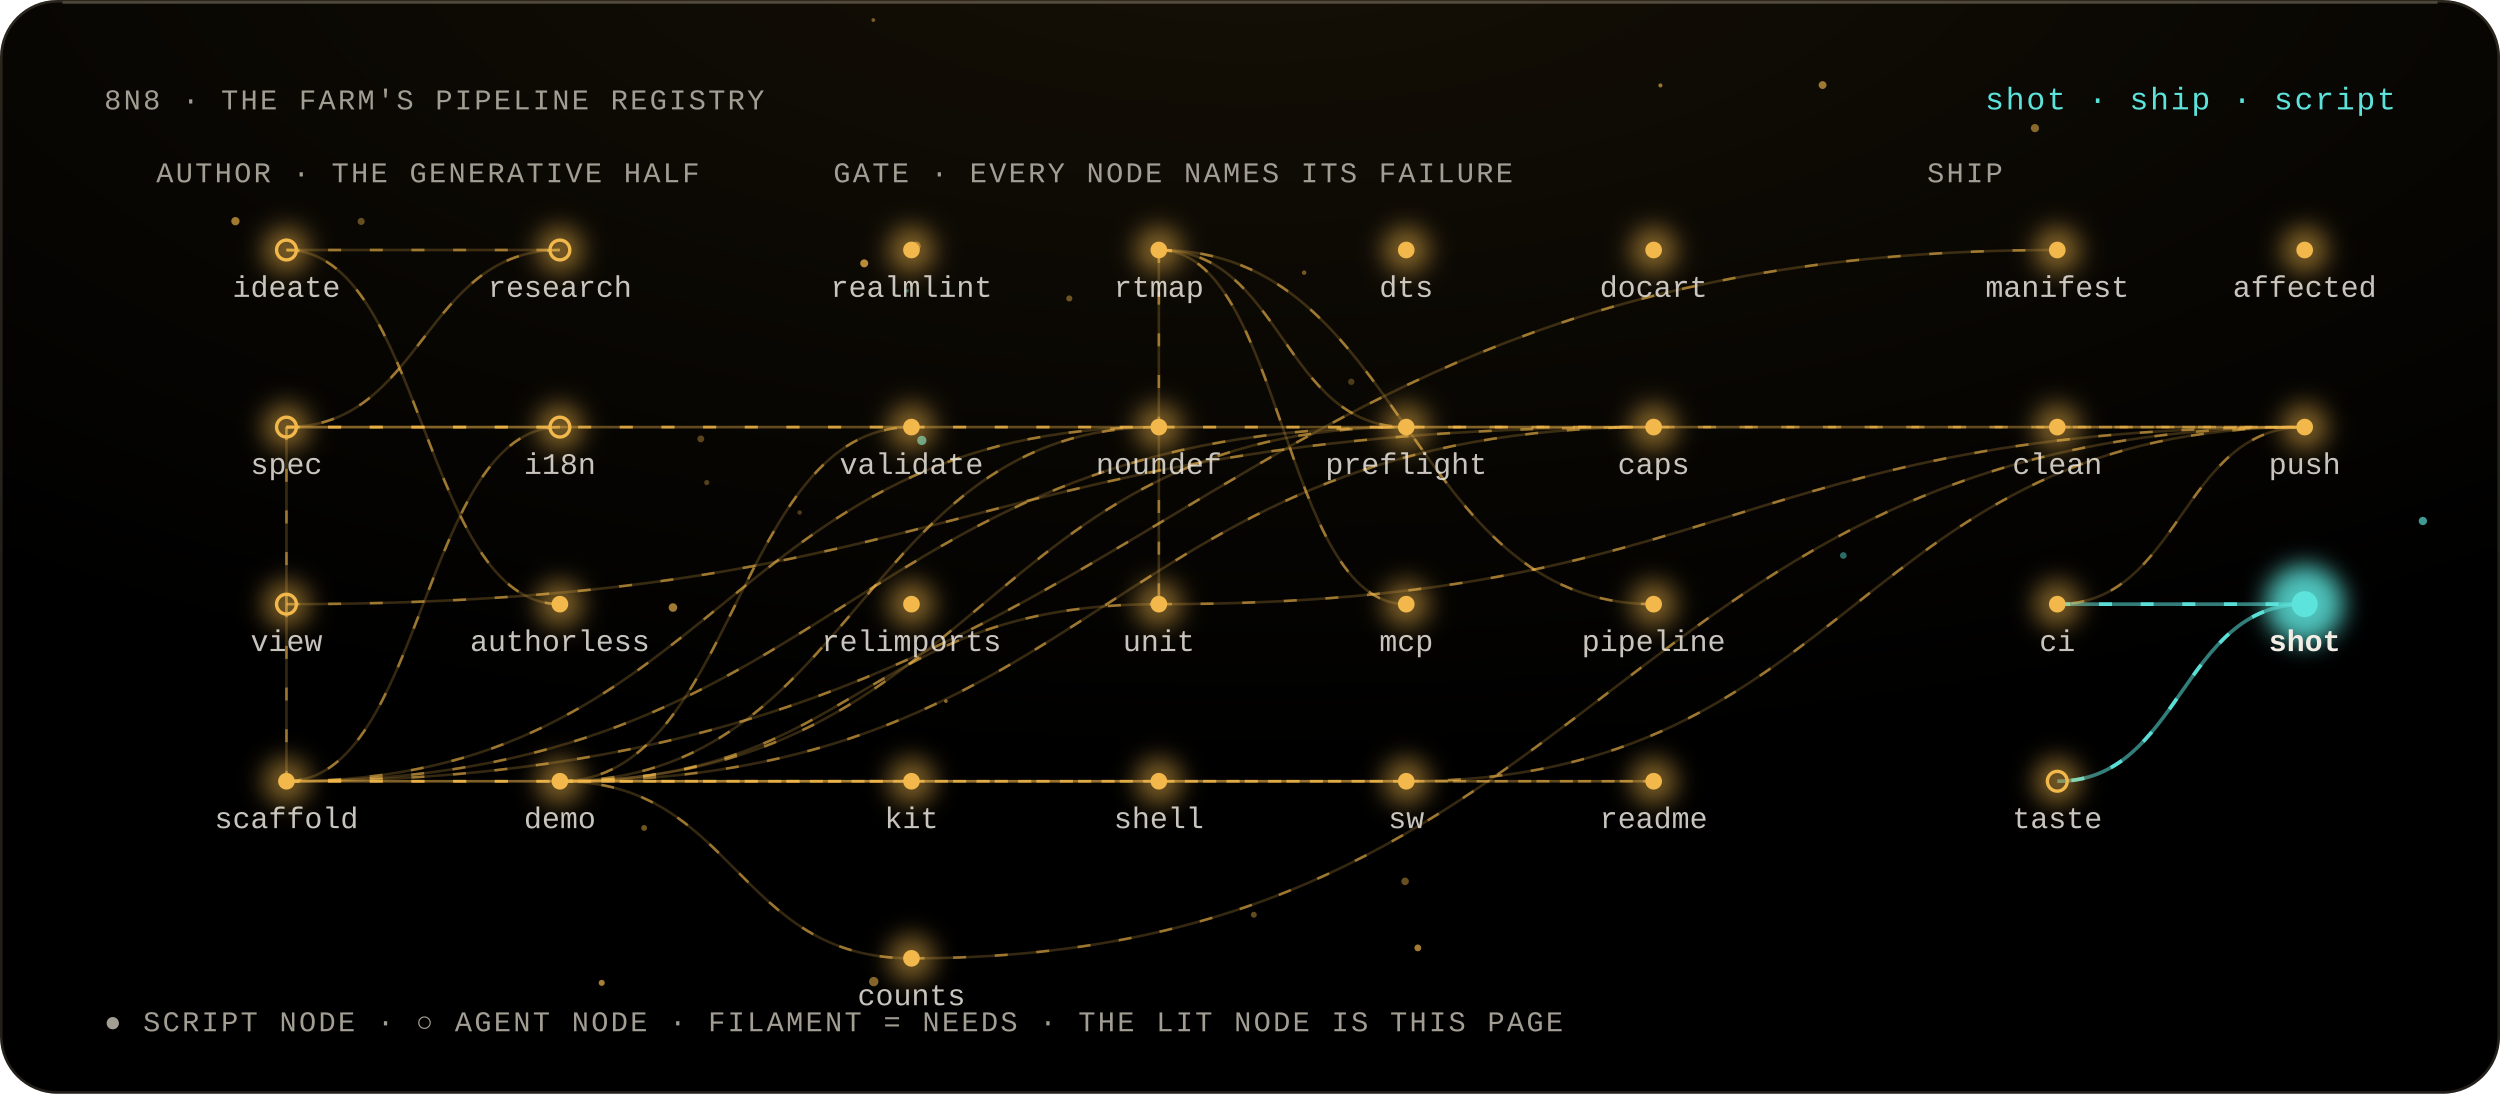
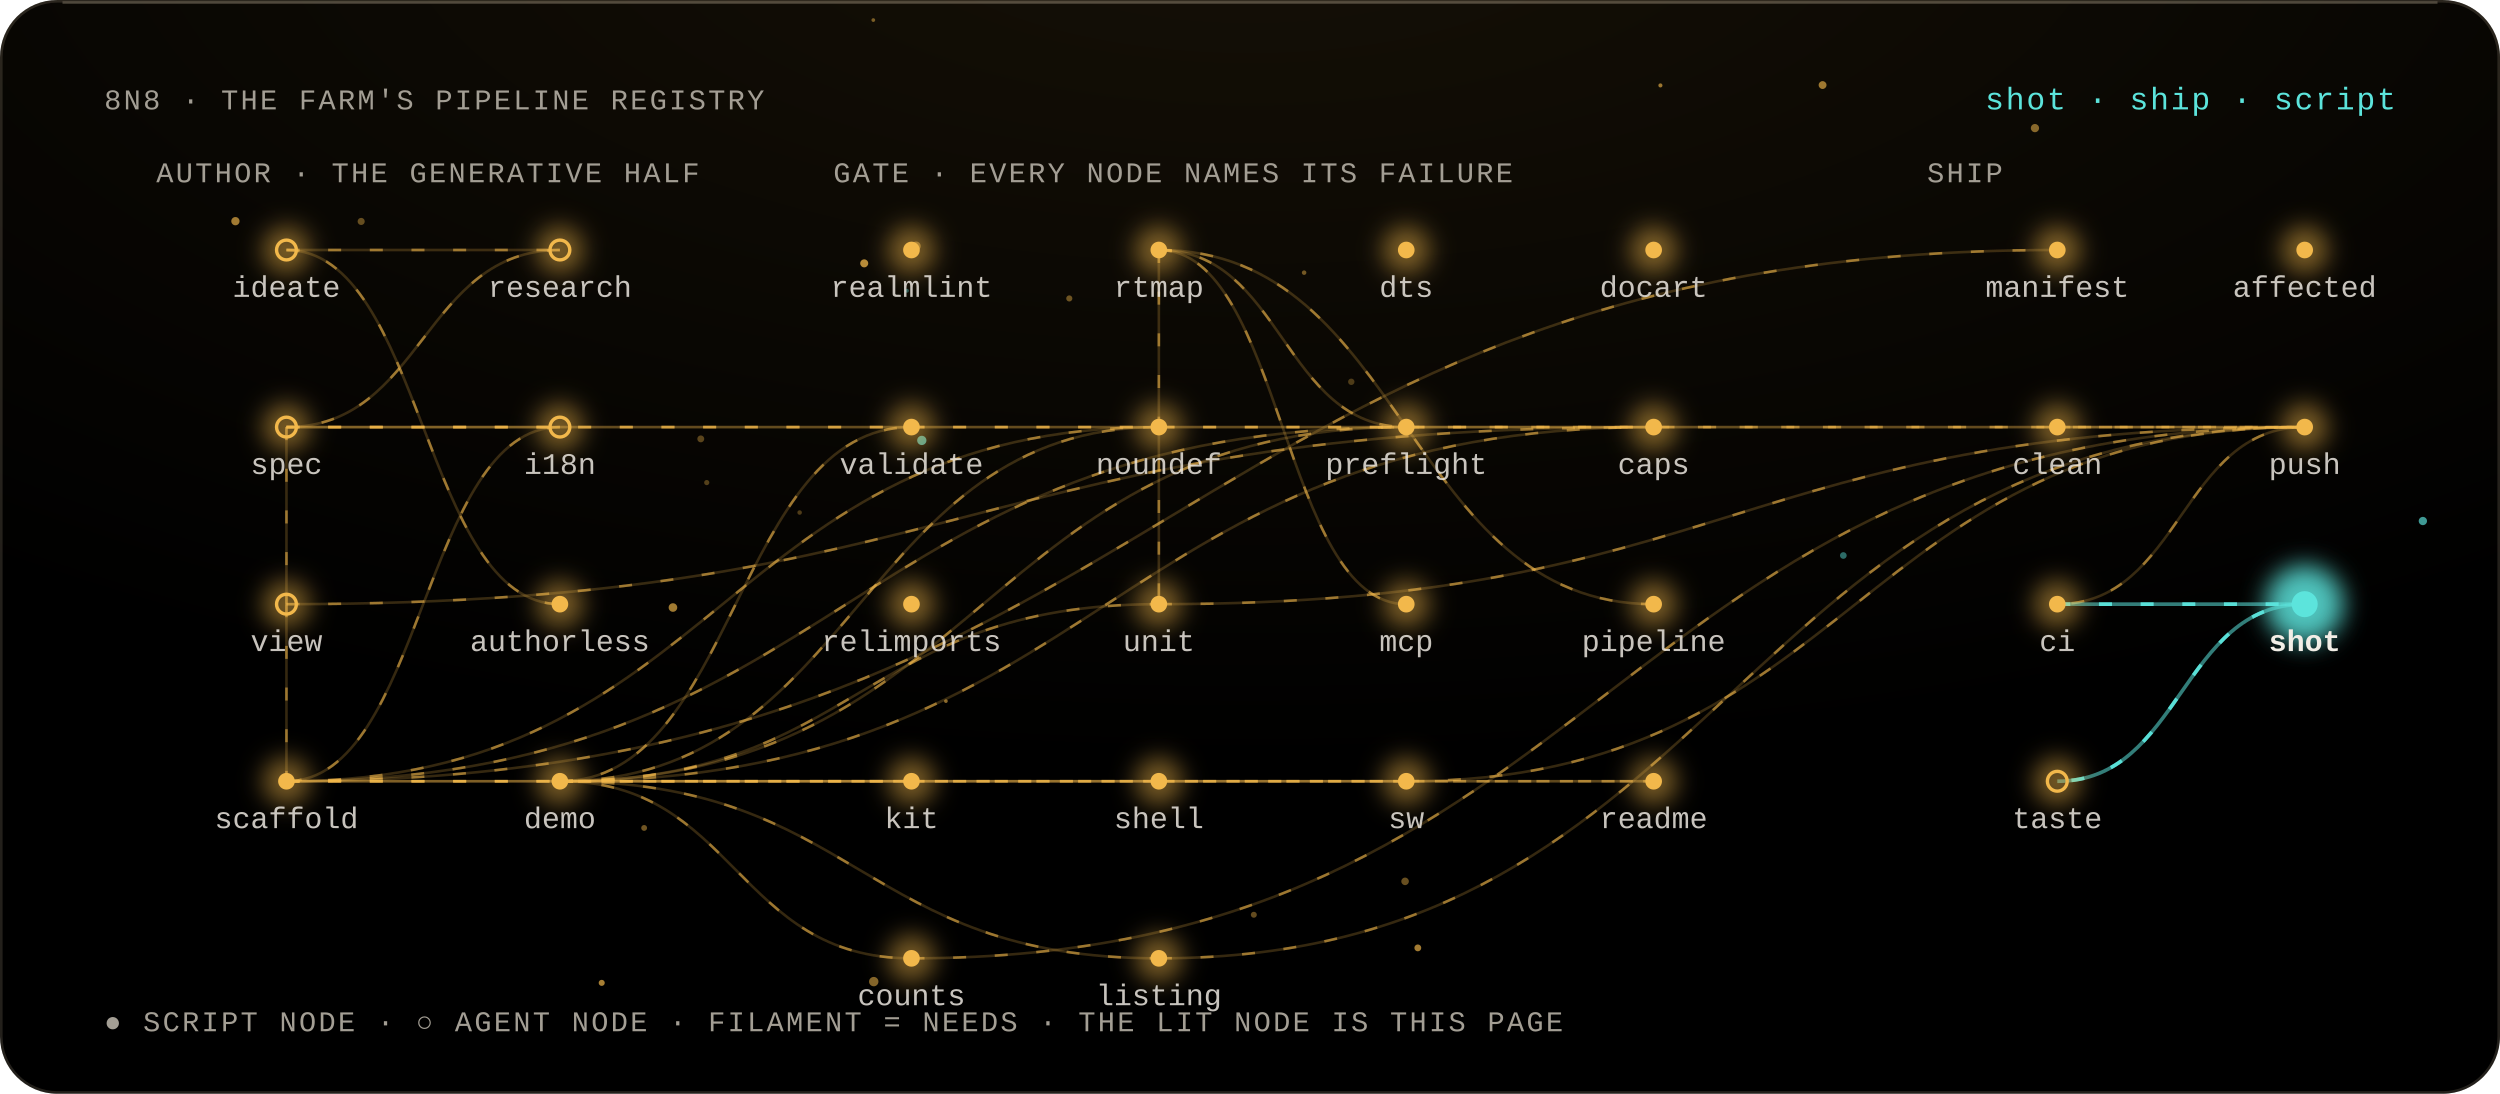
<svg xmlns="http://www.w3.org/2000/svg" viewBox="0 0 960 420" width="960" height="420" role="img" aria-labelledby="t">
  <style>
  text { font-family: 'Geist Mono', ui-monospace, 'Liberation Mono', Menlo, monospace; fill: #F2EEE6; }
  .m { fill: #A39E94; font-size: 11px; letter-spacing: .08em; }
  .l { font-size: 11.5px; }
  .h { font-size: 12px; fill: #5CE4DC; letter-spacing: .06em; }
  .flow { stroke-dasharray: 5 11; animation: flow 3s linear infinite; }
  @keyframes flow { to { stroke-dashoffset: -32; } }
  .breathe { animation: breathe 4.2s ease-in-out infinite; }
  @keyframes breathe { 50% { opacity: .38; } }
  .beat { animation: beat 2.6s ease-in-out infinite; transform-box: fill-box; transform-origin: center; }
  @keyframes beat { 50% { opacity: .55; transform: scale(1.35); } }
  .spin { transform-box: fill-box; transform-origin: center; animation: spin 48s linear infinite; }
  .spin-r { transform-box: fill-box; transform-origin: center; animation: spin 64s linear infinite reverse; }
  @keyframes spin { to { transform: rotate(360deg); } }
  @media (prefers-reduced-motion: reduce) { * { animation: none !important; } }
</style>
  <defs>
    <filter id="bloom" x="-80%" y="-80%" width="260%" height="260%">
      <feGaussianBlur stdDeviation="4.5" />
    </filter>
    <filter id="soft" x="-30%" y="-30%" width="160%" height="160%">
      <feGaussianBlur stdDeviation="1.4" />
    </filter>
    <radialGradient id="key" cx="50%" cy="-10%" r="80%">
      <stop offset="0" stop-color="#F2B84B" stop-opacity=".09" />
      <stop offset="1" stop-color="#F2B84B" stop-opacity="0" />
    </radialGradient>
    <linearGradient id="pair" x1="0" x2="1">
      <stop offset="0" stop-color="#F2B84B" />
      <stop offset="1" stop-color="#5CE4DC" />
    </linearGradient>
  </defs>
  <rect width="960" height="420" rx="22" fill="#000" />
  <rect width="960" height="420" rx="22" fill="url(#key)" />
  <rect x=".5" y=".5" width="959" height="419" rx="21.5" fill="none" stroke="rgba(255,232,196,.14)" />
  <path d="M 24 1 H 936" stroke="rgba(255,238,208,.22)" stroke-width="1" />
  <g>
    <circle cx="363.23" cy="269.24" r="0.71" fill="#F2B84B" opacity="0.57" class="breathe" style="animation-delay:-1.14s" />
    <circle cx="335.52" cy="376.94" r="1.8" fill="#F2B84B" opacity="0.54" class="breathe" style="animation-delay:-1.89s" />
    <circle cx="269.1" cy="168.53" r="1.33" fill="#F2B84B" opacity="0.36" class="breathe" style="animation-delay:-0.79s" />
    <circle cx="781.42" cy="49.19" r="1.58" fill="#F2B84B" opacity="0.54" class="breathe" style="animation-delay:-3.82s" />
    <circle cx="90.4" cy="84.93" r="1.59" fill="#F2B84B" opacity="0.65" class="breathe" style="animation-delay:-0.82s" />
    <circle cx="544.44" cy="363.99" r="1.32" fill="#F2B84B" opacity="0.67" class="breathe" style="animation-delay:-4.07s" />
    <circle cx="258.41" cy="233.29" r="1.65" fill="#F2B84B" opacity="0.66" class="breathe" style="animation-delay:-2.3s" />
    <circle cx="331.86" cy="101.13" r="1.54" fill="#F2B84B" opacity="0.75" class="breathe" style="animation-delay:-3.92s" />
    <circle cx="271.39" cy="185.31" r="1" fill="#F2B84B" opacity="0.33" class="breathe" style="animation-delay:-1.79s" />
    <circle cx="707.84" cy="213.31" r="1.29" fill="#5CE4DC" opacity="0.46" class="breathe" style="animation-delay:-3.33s" />
    <circle cx="518.89" cy="146.61" r="1.23" fill="#F2B84B" opacity="0.3" class="breathe" style="animation-delay:-1.07s" />
    <circle cx="410.61" cy="114.6" r="1.18" fill="#F2B84B" opacity="0.43" class="breathe" style="animation-delay:-0.36s" />
    <circle cx="351.8" cy="94.51" r="1.76" fill="#F2B84B" opacity="0.49" class="breathe" style="animation-delay:-0.81s" />
    <circle cx="353.97" cy="169.12" r="1.78" fill="#5CE4DC" opacity="0.69" class="breathe" style="animation-delay:-0.77s" />
    <circle cx="930.38" cy="200.07" r="1.59" fill="#5CE4DC" opacity="0.67" class="breathe" style="animation-delay:-2.48s" />
    <circle cx="539.55" cy="338.44" r="1.45" fill="#F2B84B" opacity="0.43" class="breathe" style="animation-delay:-0.76s" />
    <circle cx="500.78" cy="104.7" r="0.87" fill="#F2B84B" opacity="0.45" class="breathe" style="animation-delay:-3.91s" />
    <circle cx="138.69" cy="85.03" r="1.37" fill="#F2B84B" opacity="0.4" class="breathe" style="animation-delay:-2.49s" />
    <circle cx="335.35" cy="7.71" r="0.72" fill="#F2B84B" opacity="0.47" class="breathe" style="animation-delay:-1.62s" />
    <circle cx="247.35" cy="317.93" r="1.13" fill="#F2B84B" opacity="0.46" class="breathe" style="animation-delay:-3.68s" />
    <circle cx="231.06" cy="377.42" r="1.17" fill="#F2B84B" opacity="0.69" class="breathe" style="animation-delay:-2.42s" />
    <circle cx="307.06" cy="196.81" r="0.87" fill="#F2B84B" opacity="0.31" class="breathe" style="animation-delay:-1.46s" />
    <circle cx="637.6" cy="32.8" r="0.79" fill="#F2B84B" opacity="0.62" class="breathe" style="animation-delay:-3.61s" />
    <circle cx="481.47" cy="351.27" r="1.15" fill="#F2B84B" opacity="0.41" class="breathe" style="animation-delay:-0.81s" />
    <circle cx="699.87" cy="32.66" r="1.51" fill="#F2B84B" opacity="0.63" class="breathe" style="animation-delay:-2.81s" />
    <circle cx="348.27" cy="111.64" r="0.75" fill="#5CE4DC" opacity="0.37" class="breathe" style="animation-delay:-0.41s" />
  </g>
  <text x="40" y="42" class="m" text-anchor="start">8N8 · THE FARM'S PIPELINE REGISTRY</text>
  <text x="920" y="42" class="h" text-anchor="end">shot · ship · script</text>
  <text x="60" y="70" class="m" text-anchor="start">AUTHOR · THE GENERATIVE HALF</text>
  <text x="320" y="70" class="m" text-anchor="start">GATE · EVERY NODE NAMES ITS FAILURE</text>
  <text x="740" y="70" class="m" text-anchor="start">SHIP</text>
  <path d="M 110 96 C 162.5 96, 162.5 96, 215 96" fill="none" stroke="#F2B84B" stroke-opacity="0.22" stroke-width="1" />
  <path d="M 110 96 C 162.5 96, 162.5 96, 215 96" fill="none" stroke="#F2B84B" stroke-opacity="0.55" stroke-width="1" class="flow" />
  <path d="M 215 96 C 162.5 96, 162.5 164, 110 164" fill="none" stroke="#F2B84B" stroke-opacity="0.22" stroke-width="1" />
  <path d="M 215 96 C 162.5 96, 162.5 164, 110 164" fill="none" stroke="#F2B84B" stroke-opacity="0.55" stroke-width="1" class="flow" />
  <path d="M 110 164 C 162.5 164, 162.5 164, 215 164" fill="none" stroke="#F2B84B" stroke-opacity="0.22" stroke-width="1" />
  <path d="M 110 164 C 162.5 164, 162.5 164, 215 164" fill="none" stroke="#F2B84B" stroke-opacity="0.55" stroke-width="1" class="flow" />
  <path d="M 110 164 C 110 164, 110 232, 110 232" fill="none" stroke="#F2B84B" stroke-opacity="0.22" stroke-width="1" />
  <path d="M 110 164 C 110 164, 110 232, 110 232" fill="none" stroke="#F2B84B" stroke-opacity="0.55" stroke-width="1" class="flow" />
  <path d="M 110 96 C 162.5 96, 162.5 232, 215 232" fill="none" stroke="#F2B84B" stroke-opacity="0.22" stroke-width="1" />
  <path d="M 110 96 C 162.5 96, 162.5 232, 215 232" fill="none" stroke="#F2B84B" stroke-opacity="0.55" stroke-width="1" class="flow" />
  <path d="M 110 232 C 110 232, 110 300, 110 300" fill="none" stroke="#F2B84B" stroke-opacity="0.22" stroke-width="1" />
  <path d="M 110 232 C 110 232, 110 300, 110 300" fill="none" stroke="#F2B84B" stroke-opacity="0.55" stroke-width="1" class="flow" />
  <path d="M 215 164 C 162.5 164, 162.5 300, 110 300" fill="none" stroke="#F2B84B" stroke-opacity="0.22" stroke-width="1" />
  <path d="M 215 164 C 162.5 164, 162.5 300, 110 300" fill="none" stroke="#F2B84B" stroke-opacity="0.55" stroke-width="1" class="flow" />
  <path d="M 110 164 C 230 164, 230 164, 350 164" fill="none" stroke="#F2B84B" stroke-opacity="0.22" stroke-width="1" />
  <path d="M 110 164 C 230 164, 230 164, 350 164" fill="none" stroke="#F2B84B" stroke-opacity="0.55" stroke-width="1" class="flow" />
  <path d="M 215 300 C 282.5 300, 282.5 164, 350 164" fill="none" stroke="#F2B84B" stroke-opacity="0.22" stroke-width="1" />
  <path d="M 215 300 C 282.5 300, 282.5 164, 350 164" fill="none" stroke="#F2B84B" stroke-opacity="0.55" stroke-width="1" class="flow" />
  <path d="M 110 300 C 277.5 300, 277.5 164, 445 164" fill="none" stroke="#F2B84B" stroke-opacity="0.22" stroke-width="1" />
  <path d="M 110 300 C 277.5 300, 277.5 164, 445 164" fill="none" stroke="#F2B84B" stroke-opacity="0.55" stroke-width="1" class="flow" />
  <path d="M 215 300 C 330 300, 330 164, 445 164" fill="none" stroke="#F2B84B" stroke-opacity="0.22" stroke-width="1" />
  <path d="M 215 300 C 330 300, 330 164, 445 164" fill="none" stroke="#F2B84B" stroke-opacity="0.55" stroke-width="1" class="flow" />
  <path d="M 110 300 C 325 300, 325 164, 540 164" fill="none" stroke="#F2B84B" stroke-opacity="0.22" stroke-width="1" />
  <path d="M 110 300 C 325 300, 325 164, 540 164" fill="none" stroke="#F2B84B" stroke-opacity="0.55" stroke-width="1" class="flow" />
  <path d="M 215 300 C 377.5 300, 377.5 164, 540 164" fill="none" stroke="#F2B84B" stroke-opacity="0.22" stroke-width="1" />
  <path d="M 215 300 C 377.5 300, 377.5 164, 540 164" fill="none" stroke="#F2B84B" stroke-opacity="0.55" stroke-width="1" class="flow" />
  <path d="M 445 96 C 492.5 96, 492.5 164, 540 164" fill="none" stroke="#F2B84B" stroke-opacity="0.22" stroke-width="1" />
  <path d="M 445 96 C 492.5 96, 492.5 164, 540 164" fill="none" stroke="#F2B84B" stroke-opacity="0.55" stroke-width="1" class="flow" />
  <path d="M 110 164 C 372.5 164, 372.5 164, 635 164" fill="none" stroke="#F2B84B" stroke-opacity="0.22" stroke-width="1" />
  <path d="M 110 164 C 372.5 164, 372.5 164, 635 164" fill="none" stroke="#F2B84B" stroke-opacity="0.55" stroke-width="1" class="flow" />
  <path d="M 110 232 C 372.5 232, 372.5 164, 635 164" fill="none" stroke="#F2B84B" stroke-opacity="0.22" stroke-width="1" />
  <path d="M 110 232 C 372.5 232, 372.5 164, 635 164" fill="none" stroke="#F2B84B" stroke-opacity="0.55" stroke-width="1" class="flow" />
  <path d="M 215 300 C 425 300, 425 164, 635 164" fill="none" stroke="#F2B84B" stroke-opacity="0.22" stroke-width="1" />
  <path d="M 215 300 C 425 300, 425 164, 635 164" fill="none" stroke="#F2B84B" stroke-opacity="0.55" stroke-width="1" class="flow" />
  <path d="M 215 300 C 330 300, 330 232, 445 232" fill="none" stroke="#F2B84B" stroke-opacity="0.22" stroke-width="1" />
  <path d="M 215 300 C 330 300, 330 232, 445 232" fill="none" stroke="#F2B84B" stroke-opacity="0.55" stroke-width="1" class="flow" />
  <path d="M 445 96 C 445 96, 445 232, 445 232" fill="none" stroke="#F2B84B" stroke-opacity="0.22" stroke-width="1" />
  <path d="M 445 96 C 445 96, 445 232, 445 232" fill="none" stroke="#F2B84B" stroke-opacity="0.55" stroke-width="1" class="flow" />
  <path d="M 445 96 C 492.5 96, 492.5 232, 540 232" fill="none" stroke="#F2B84B" stroke-opacity="0.22" stroke-width="1" />
  <path d="M 445 96 C 492.5 96, 492.5 232, 540 232" fill="none" stroke="#F2B84B" stroke-opacity="0.55" stroke-width="1" class="flow" />
  <path d="M 445 96 C 540 96, 540 232, 635 232" fill="none" stroke="#F2B84B" stroke-opacity="0.22" stroke-width="1" />
  <path d="M 445 96 C 540 96, 540 232, 635 232" fill="none" stroke="#F2B84B" stroke-opacity="0.55" stroke-width="1" class="flow" />
  <path d="M 110 300 C 230 300, 230 300, 350 300" fill="none" stroke="#F2B84B" stroke-opacity="0.22" stroke-width="1" />
  <path d="M 110 300 C 230 300, 230 300, 350 300" fill="none" stroke="#F2B84B" stroke-opacity="0.55" stroke-width="1" class="flow" />
  <path d="M 110 300 C 325 300, 325 300, 540 300" fill="none" stroke="#F2B84B" stroke-opacity="0.22" stroke-width="1" />
  <path d="M 110 300 C 325 300, 325 300, 540 300" fill="none" stroke="#F2B84B" stroke-opacity="0.55" stroke-width="1" class="flow" />
  <path d="M 215 300 C 377.5 300, 377.5 300, 540 300" fill="none" stroke="#F2B84B" stroke-opacity="0.22" stroke-width="1" />
  <path d="M 215 300 C 377.5 300, 377.5 300, 540 300" fill="none" stroke="#F2B84B" stroke-opacity="0.55" stroke-width="1" class="flow" />
  <path d="M 110 300 C 372.5 300, 372.5 300, 635 300" fill="none" stroke="#F2B84B" stroke-opacity="0.22" stroke-width="1" />
  <path d="M 110 300 C 372.5 300, 372.5 300, 635 300" fill="none" stroke="#F2B84B" stroke-opacity="0.55" stroke-width="1" class="flow" />
  <path d="M 215 300 C 425 300, 425 300, 635 300" fill="none" stroke="#F2B84B" stroke-opacity="0.22" stroke-width="1" />
  <path d="M 215 300 C 425 300, 425 300, 635 300" fill="none" stroke="#F2B84B" stroke-opacity="0.55" stroke-width="1" class="flow" />
  <path d="M 215 300 C 282.5 300, 282.5 368, 350 368" fill="none" stroke="#F2B84B" stroke-opacity="0.22" stroke-width="1" />
  <path d="M 215 300 C 282.5 300, 282.5 368, 350 368" fill="none" stroke="#F2B84B" stroke-opacity="0.55" stroke-width="1" class="flow" />
+   <path d="M 215 300 C 330 300, 330 368, 445 368" fill="none" stroke="#F2B84B" stroke-opacity="0.22" stroke-width="1" />
+   <path d="M 215 300 C 330 300, 330 368, 445 368" fill="none" stroke="#F2B84B" stroke-opacity="0.55" stroke-width="1" class="flow" />
  <path d="M 110 300 C 450 300, 450 96, 790 96" fill="none" stroke="#F2B84B" stroke-opacity="0.22" stroke-width="1" />
  <path d="M 110 300 C 450 300, 450 96, 790 96" fill="none" stroke="#F2B84B" stroke-opacity="0.55" stroke-width="1" class="flow" />
  <path d="M 350 164 C 617.5 164, 617.5 164, 885 164" fill="none" stroke="#F2B84B" stroke-opacity="0.22" stroke-width="1" />
  <path d="M 350 164 C 617.5 164, 617.5 164, 885 164" fill="none" stroke="#F2B84B" stroke-opacity="0.55" stroke-width="1" class="flow" />
  <path d="M 540 164 C 712.5 164, 712.5 164, 885 164" fill="none" stroke="#F2B84B" stroke-opacity="0.22" stroke-width="1" />
  <path d="M 540 164 C 712.5 164, 712.5 164, 885 164" fill="none" stroke="#F2B84B" stroke-opacity="0.55" stroke-width="1" class="flow" />
  <path d="M 445 232 C 665 232, 665 164, 885 164" fill="none" stroke="#F2B84B" stroke-opacity="0.22" stroke-width="1" />
  <path d="M 445 232 C 665 232, 665 164, 885 164" fill="none" stroke="#F2B84B" stroke-opacity="0.55" stroke-width="1" class="flow" />
  <path d="M 540 300 C 712.5 300, 712.5 164, 885 164" fill="none" stroke="#F2B84B" stroke-opacity="0.22" stroke-width="1" />
  <path d="M 540 300 C 712.5 300, 712.5 164, 885 164" fill="none" stroke="#F2B84B" stroke-opacity="0.55" stroke-width="1" class="flow" />
  <path d="M 350 368 C 617.5 368, 617.5 164, 885 164" fill="none" stroke="#F2B84B" stroke-opacity="0.22" stroke-width="1" />
  <path d="M 350 368 C 617.5 368, 617.5 164, 885 164" fill="none" stroke="#F2B84B" stroke-opacity="0.55" stroke-width="1" class="flow" />
+   <path d="M 445 368 C 665 368, 665 164, 885 164" fill="none" stroke="#F2B84B" stroke-opacity="0.22" stroke-width="1" />
+   <path d="M 445 368 C 665 368, 665 164, 885 164" fill="none" stroke="#F2B84B" stroke-opacity="0.55" stroke-width="1" class="flow" />
  <path d="M 790 164 C 837.5 164, 837.5 164, 885 164" fill="none" stroke="#F2B84B" stroke-opacity="0.22" stroke-width="1" />
  <path d="M 790 164 C 837.5 164, 837.5 164, 885 164" fill="none" stroke="#F2B84B" stroke-opacity="0.55" stroke-width="1" class="flow" />
  <path d="M 885 164 C 837.5 164, 837.5 232, 790 232" fill="none" stroke="#F2B84B" stroke-opacity="0.22" stroke-width="1" />
  <path d="M 885 164 C 837.5 164, 837.5 232, 790 232" fill="none" stroke="#F2B84B" stroke-opacity="0.55" stroke-width="1" class="flow" />
  <path d="M 790 232 C 837.5 232, 837.5 232, 885 232" fill="none" stroke="#5CE4DC" stroke-opacity="0.55" stroke-width="1.4" />
  <path d="M 790 232 C 837.5 232, 837.5 232, 885 232" fill="none" stroke="#5CE4DC" stroke-opacity="0.95" stroke-width="1.4" class="flow" />
  <path d="M 885 232 C 837.5 232, 837.5 300, 790 300" fill="none" stroke="#5CE4DC" stroke-opacity="0.55" stroke-width="1.4" />
  <path d="M 885 232 C 837.5 232, 837.5 300, 790 300" fill="none" stroke="#5CE4DC" stroke-opacity="0.95" stroke-width="1.4" class="flow" />
  <g>
    <circle cx="110" cy="96" r="9" fill="#F2B84B" opacity="0.5" filter="url(#bloom)" class="breathe" style="animation-delay:-2.06s" />
    <circle cx="110" cy="96" r="3.8" fill="none" stroke="#F2B84B" stroke-width="1.3" />
  </g>
  <text x="110" y="114" class="l" text-anchor="middle" fill="#F2EEE6" fill-opacity=".82">ideate</text>
  <g>
    <circle cx="215" cy="96" r="9" fill="#F2B84B" opacity="0.5" filter="url(#bloom)" class="breathe" style="animation-delay:-0.02s" />
    <circle cx="215" cy="96" r="3.8" fill="none" stroke="#F2B84B" stroke-width="1.3" />
  </g>
  <text x="215" y="114" class="l" text-anchor="middle" fill="#F2EEE6" fill-opacity=".82">research</text>
  <g>
    <circle cx="110" cy="164" r="9" fill="#F2B84B" opacity="0.5" filter="url(#bloom)" class="breathe" style="animation-delay:-1.51s" />
    <circle cx="110" cy="164" r="3.8" fill="none" stroke="#F2B84B" stroke-width="1.3" />
  </g>
  <text x="110" y="182" class="l" text-anchor="middle" fill="#F2EEE6" fill-opacity=".82">spec</text>
  <g>
    <circle cx="215" cy="164" r="9" fill="#F2B84B" opacity="0.5" filter="url(#bloom)" class="breathe" style="animation-delay:-2.56s" />
    <circle cx="215" cy="164" r="3.8" fill="none" stroke="#F2B84B" stroke-width="1.3" />
  </g>
  <text x="215" y="182" class="l" text-anchor="middle" fill="#F2EEE6" fill-opacity=".82">i18n</text>
  <g>
    <circle cx="110" cy="232" r="9" fill="#F2B84B" opacity="0.5" filter="url(#bloom)" class="breathe" style="animation-delay:-2.55s" />
    <circle cx="110" cy="232" r="3.8" fill="none" stroke="#F2B84B" stroke-width="1.3" />
  </g>
  <text x="110" y="250" class="l" text-anchor="middle" fill="#F2EEE6" fill-opacity=".82">view</text>
  <g>
    <circle cx="215" cy="232" r="9" fill="#F2B84B" opacity="0.5" filter="url(#bloom)" class="breathe" style="animation-delay:-1.09s" />
    <circle cx="215" cy="232" r="3.2" fill="#F2B84B" />
  </g>
  <text x="215" y="250" class="l" text-anchor="middle" fill="#F2EEE6" fill-opacity=".82">authorless</text>
  <g>
    <circle cx="110" cy="300" r="9" fill="#F2B84B" opacity="0.5" filter="url(#bloom)" class="breathe" style="animation-delay:-3.65s" />
    <circle cx="110" cy="300" r="3.2" fill="#F2B84B" />
  </g>
  <text x="110" y="318" class="l" text-anchor="middle" fill="#F2EEE6" fill-opacity=".82">scaffold</text>
  <g>
    <circle cx="215" cy="300" r="9" fill="#F2B84B" opacity="0.5" filter="url(#bloom)" class="breathe" style="animation-delay:-4s" />
    <circle cx="215" cy="300" r="3.2" fill="#F2B84B" />
  </g>
  <text x="215" y="318" class="l" text-anchor="middle" fill="#F2EEE6" fill-opacity=".82">demo</text>
  <g>
    <circle cx="350" cy="96" r="9" fill="#F2B84B" opacity="0.5" filter="url(#bloom)" class="breathe" style="animation-delay:-1.4s" />
    <circle cx="350" cy="96" r="3.2" fill="#F2B84B" />
  </g>
  <text x="350" y="114" class="l" text-anchor="middle" fill="#F2EEE6" fill-opacity=".82">realmlint</text>
  <g>
    <circle cx="445" cy="96" r="9" fill="#F2B84B" opacity="0.5" filter="url(#bloom)" class="breathe" style="animation-delay:-3.59s" />
    <circle cx="445" cy="96" r="3.2" fill="#F2B84B" />
  </g>
  <text x="445" y="114" class="l" text-anchor="middle" fill="#F2EEE6" fill-opacity=".82">rtmap</text>
  <g>
    <circle cx="540" cy="96" r="9" fill="#F2B84B" opacity="0.5" filter="url(#bloom)" class="breathe" style="animation-delay:-2.29s" />
    <circle cx="540" cy="96" r="3.2" fill="#F2B84B" />
  </g>
  <text x="540" y="114" class="l" text-anchor="middle" fill="#F2EEE6" fill-opacity=".82">dts</text>
  <g>
    <circle cx="635" cy="96" r="9" fill="#F2B84B" opacity="0.5" filter="url(#bloom)" class="breathe" style="animation-delay:-1.8s" />
    <circle cx="635" cy="96" r="3.2" fill="#F2B84B" />
  </g>
  <text x="635" y="114" class="l" text-anchor="middle" fill="#F2EEE6" fill-opacity=".82">docart</text>
  <g>
    <circle cx="350" cy="164" r="9" fill="#F2B84B" opacity="0.5" filter="url(#bloom)" class="breathe" style="animation-delay:-2.88s" />
    <circle cx="350" cy="164" r="3.2" fill="#F2B84B" />
  </g>
  <text x="350" y="182" class="l" text-anchor="middle" fill="#F2EEE6" fill-opacity=".82">validate</text>
  <g>
    <circle cx="445" cy="164" r="9" fill="#F2B84B" opacity="0.5" filter="url(#bloom)" class="breathe" style="animation-delay:-2.29s" />
    <circle cx="445" cy="164" r="3.2" fill="#F2B84B" />
  </g>
  <text x="445" y="182" class="l" text-anchor="middle" fill="#F2EEE6" fill-opacity=".82">noundef</text>
  <g>
    <circle cx="540" cy="164" r="9" fill="#F2B84B" opacity="0.5" filter="url(#bloom)" class="breathe" style="animation-delay:-1.12s" />
    <circle cx="540" cy="164" r="3.2" fill="#F2B84B" />
  </g>
  <text x="540" y="182" class="l" text-anchor="middle" fill="#F2EEE6" fill-opacity=".82">preflight</text>
  <g>
    <circle cx="635" cy="164" r="9" fill="#F2B84B" opacity="0.5" filter="url(#bloom)" class="breathe" style="animation-delay:-1.61s" />
    <circle cx="635" cy="164" r="3.2" fill="#F2B84B" />
  </g>
  <text x="635" y="182" class="l" text-anchor="middle" fill="#F2EEE6" fill-opacity=".82">caps</text>
  <g>
    <circle cx="350" cy="232" r="9" fill="#F2B84B" opacity="0.5" filter="url(#bloom)" class="breathe" style="animation-delay:-0.86s" />
    <circle cx="350" cy="232" r="3.2" fill="#F2B84B" />
  </g>
  <text x="350" y="250" class="l" text-anchor="middle" fill="#F2EEE6" fill-opacity=".82">relimports</text>
  <g>
    <circle cx="445" cy="232" r="9" fill="#F2B84B" opacity="0.5" filter="url(#bloom)" class="breathe" style="animation-delay:-0.75s" />
    <circle cx="445" cy="232" r="3.2" fill="#F2B84B" />
  </g>
  <text x="445" y="250" class="l" text-anchor="middle" fill="#F2EEE6" fill-opacity=".82">unit</text>
  <g>
    <circle cx="540" cy="232" r="9" fill="#F2B84B" opacity="0.5" filter="url(#bloom)" class="breathe" style="animation-delay:-3.38s" />
    <circle cx="540" cy="232" r="3.2" fill="#F2B84B" />
  </g>
  <text x="540" y="250" class="l" text-anchor="middle" fill="#F2EEE6" fill-opacity=".82">mcp</text>
  <g>
    <circle cx="635" cy="232" r="9" fill="#F2B84B" opacity="0.5" filter="url(#bloom)" class="breathe" style="animation-delay:-3.2s" />
    <circle cx="635" cy="232" r="3.2" fill="#F2B84B" />
  </g>
  <text x="635" y="250" class="l" text-anchor="middle" fill="#F2EEE6" fill-opacity=".82">pipeline</text>
  <g>
    <circle cx="350" cy="300" r="9" fill="#F2B84B" opacity="0.5" filter="url(#bloom)" class="breathe" style="animation-delay:-3.26s" />
    <circle cx="350" cy="300" r="3.2" fill="#F2B84B" />
  </g>
  <text x="350" y="318" class="l" text-anchor="middle" fill="#F2EEE6" fill-opacity=".82">kit</text>
  <g>
    <circle cx="445" cy="300" r="9" fill="#F2B84B" opacity="0.5" filter="url(#bloom)" class="breathe" style="animation-delay:-0.47s" />
    <circle cx="445" cy="300" r="3.2" fill="#F2B84B" />
  </g>
  <text x="445" y="318" class="l" text-anchor="middle" fill="#F2EEE6" fill-opacity=".82">shell</text>
  <g>
    <circle cx="540" cy="300" r="9" fill="#F2B84B" opacity="0.5" filter="url(#bloom)" class="breathe" style="animation-delay:-2.3s" />
    <circle cx="540" cy="300" r="3.2" fill="#F2B84B" />
  </g>
  <text x="540" y="318" class="l" text-anchor="middle" fill="#F2EEE6" fill-opacity=".82">sw</text>
  <g>
    <circle cx="635" cy="300" r="9" fill="#F2B84B" opacity="0.5" filter="url(#bloom)" class="breathe" style="animation-delay:-3.64s" />
    <circle cx="635" cy="300" r="3.2" fill="#F2B84B" />
  </g>
  <text x="635" y="318" class="l" text-anchor="middle" fill="#F2EEE6" fill-opacity=".82">readme</text>
  <g>
    <circle cx="350" cy="368" r="9" fill="#F2B84B" opacity="0.5" filter="url(#bloom)" class="breathe" style="animation-delay:-1.39s" />
    <circle cx="350" cy="368" r="3.2" fill="#F2B84B" />
  </g>
  <text x="350" y="386" class="l" text-anchor="middle" fill="#F2EEE6" fill-opacity=".82">counts</text>
  <g>
-     <circle cx="790" cy="96" r="9" fill="#F2B84B" opacity="0.5" filter="url(#bloom)" class="breathe" style="animation-delay:-3.25s" />
+     <circle cx="445" cy="368" r="9" fill="#F2B84B" opacity="0.5" filter="url(#bloom)" class="breathe" style="animation-delay:-3.25s" />
+     <circle cx="445" cy="368" r="3.2" fill="#F2B84B" />
+   </g>
+   <text x="445" y="386" class="l" text-anchor="middle" fill="#F2EEE6" fill-opacity=".82">listing</text>
+   <g>
+     <circle cx="790" cy="96" r="9" fill="#F2B84B" opacity="0.5" filter="url(#bloom)" class="breathe" style="animation-delay:-0.38s" />
    <circle cx="790" cy="96" r="3.2" fill="#F2B84B" />
  </g>
  <text x="790" y="114" class="l" text-anchor="middle" fill="#F2EEE6" fill-opacity=".82">manifest</text>
  <g>
-     <circle cx="885" cy="96" r="9" fill="#F2B84B" opacity="0.5" filter="url(#bloom)" class="breathe" style="animation-delay:-0.38s" />
+     <circle cx="885" cy="96" r="9" fill="#F2B84B" opacity="0.5" filter="url(#bloom)" class="breathe" style="animation-delay:-0.81s" />
    <circle cx="885" cy="96" r="3.2" fill="#F2B84B" />
  </g>
  <text x="885" y="114" class="l" text-anchor="middle" fill="#F2EEE6" fill-opacity=".82">affected</text>
  <g>
-     <circle cx="790" cy="164" r="9" fill="#F2B84B" opacity="0.5" filter="url(#bloom)" class="breathe" style="animation-delay:-0.81s" />
+     <circle cx="790" cy="164" r="9" fill="#F2B84B" opacity="0.5" filter="url(#bloom)" class="breathe" style="animation-delay:-3.17s" />
    <circle cx="790" cy="164" r="3.2" fill="#F2B84B" />
  </g>
  <text x="790" y="182" class="l" text-anchor="middle" fill="#F2EEE6" fill-opacity=".82">clean</text>
  <g>
-     <circle cx="885" cy="164" r="9" fill="#F2B84B" opacity="0.5" filter="url(#bloom)" class="breathe" style="animation-delay:-3.17s" />
+     <circle cx="885" cy="164" r="9" fill="#F2B84B" opacity="0.5" filter="url(#bloom)" class="breathe" style="animation-delay:-0.78s" />
    <circle cx="885" cy="164" r="3.2" fill="#F2B84B" />
  </g>
  <text x="885" y="182" class="l" text-anchor="middle" fill="#F2EEE6" fill-opacity=".82">push</text>
  <g>
-     <circle cx="790" cy="232" r="9" fill="#F2B84B" opacity="0.5" filter="url(#bloom)" class="breathe" style="animation-delay:-0.78s" />
+     <circle cx="790" cy="232" r="9" fill="#F2B84B" opacity="0.5" filter="url(#bloom)" class="breathe" style="animation-delay:-1.03s" />
    <circle cx="790" cy="232" r="3.2" fill="#F2B84B" />
  </g>
  <text x="790" y="250" class="l" text-anchor="middle" fill="#F2EEE6" fill-opacity=".82">ci</text>
  <g>
-     <circle cx="885" cy="232" r="15" fill="#5CE4DC" opacity="0.85" filter="url(#bloom)" class="beat" style="animation-delay:-1.03s" />
+     <circle cx="885" cy="232" r="15" fill="#5CE4DC" opacity="0.85" filter="url(#bloom)" class="beat" style="animation-delay:-2.26s" />
    <circle cx="885" cy="232" r="5" fill="#5CE4DC" />
  </g>
  <text x="885" y="250" class="l" text-anchor="middle" fill="#5CE4DC" font-weight="700">shot</text>
  <g>
-     <circle cx="790" cy="300" r="9" fill="#F2B84B" opacity="0.5" filter="url(#bloom)" class="breathe" style="animation-delay:-2.26s" />
+     <circle cx="790" cy="300" r="9" fill="#F2B84B" opacity="0.5" filter="url(#bloom)" class="breathe" style="animation-delay:-2.27s" />
    <circle cx="790" cy="300" r="3.8" fill="none" stroke="#F2B84B" stroke-width="1.3" />
  </g>
  <text x="790" y="318" class="l" text-anchor="middle" fill="#F2EEE6" fill-opacity=".82">taste</text>
  <text x="40" y="396" class="m" text-anchor="start">● SCRIPT NODE  ·  ○ AGENT NODE  ·  FILAMENT = NEEDS  ·  THE LIT NODE IS THIS PAGE</text>
</svg>
